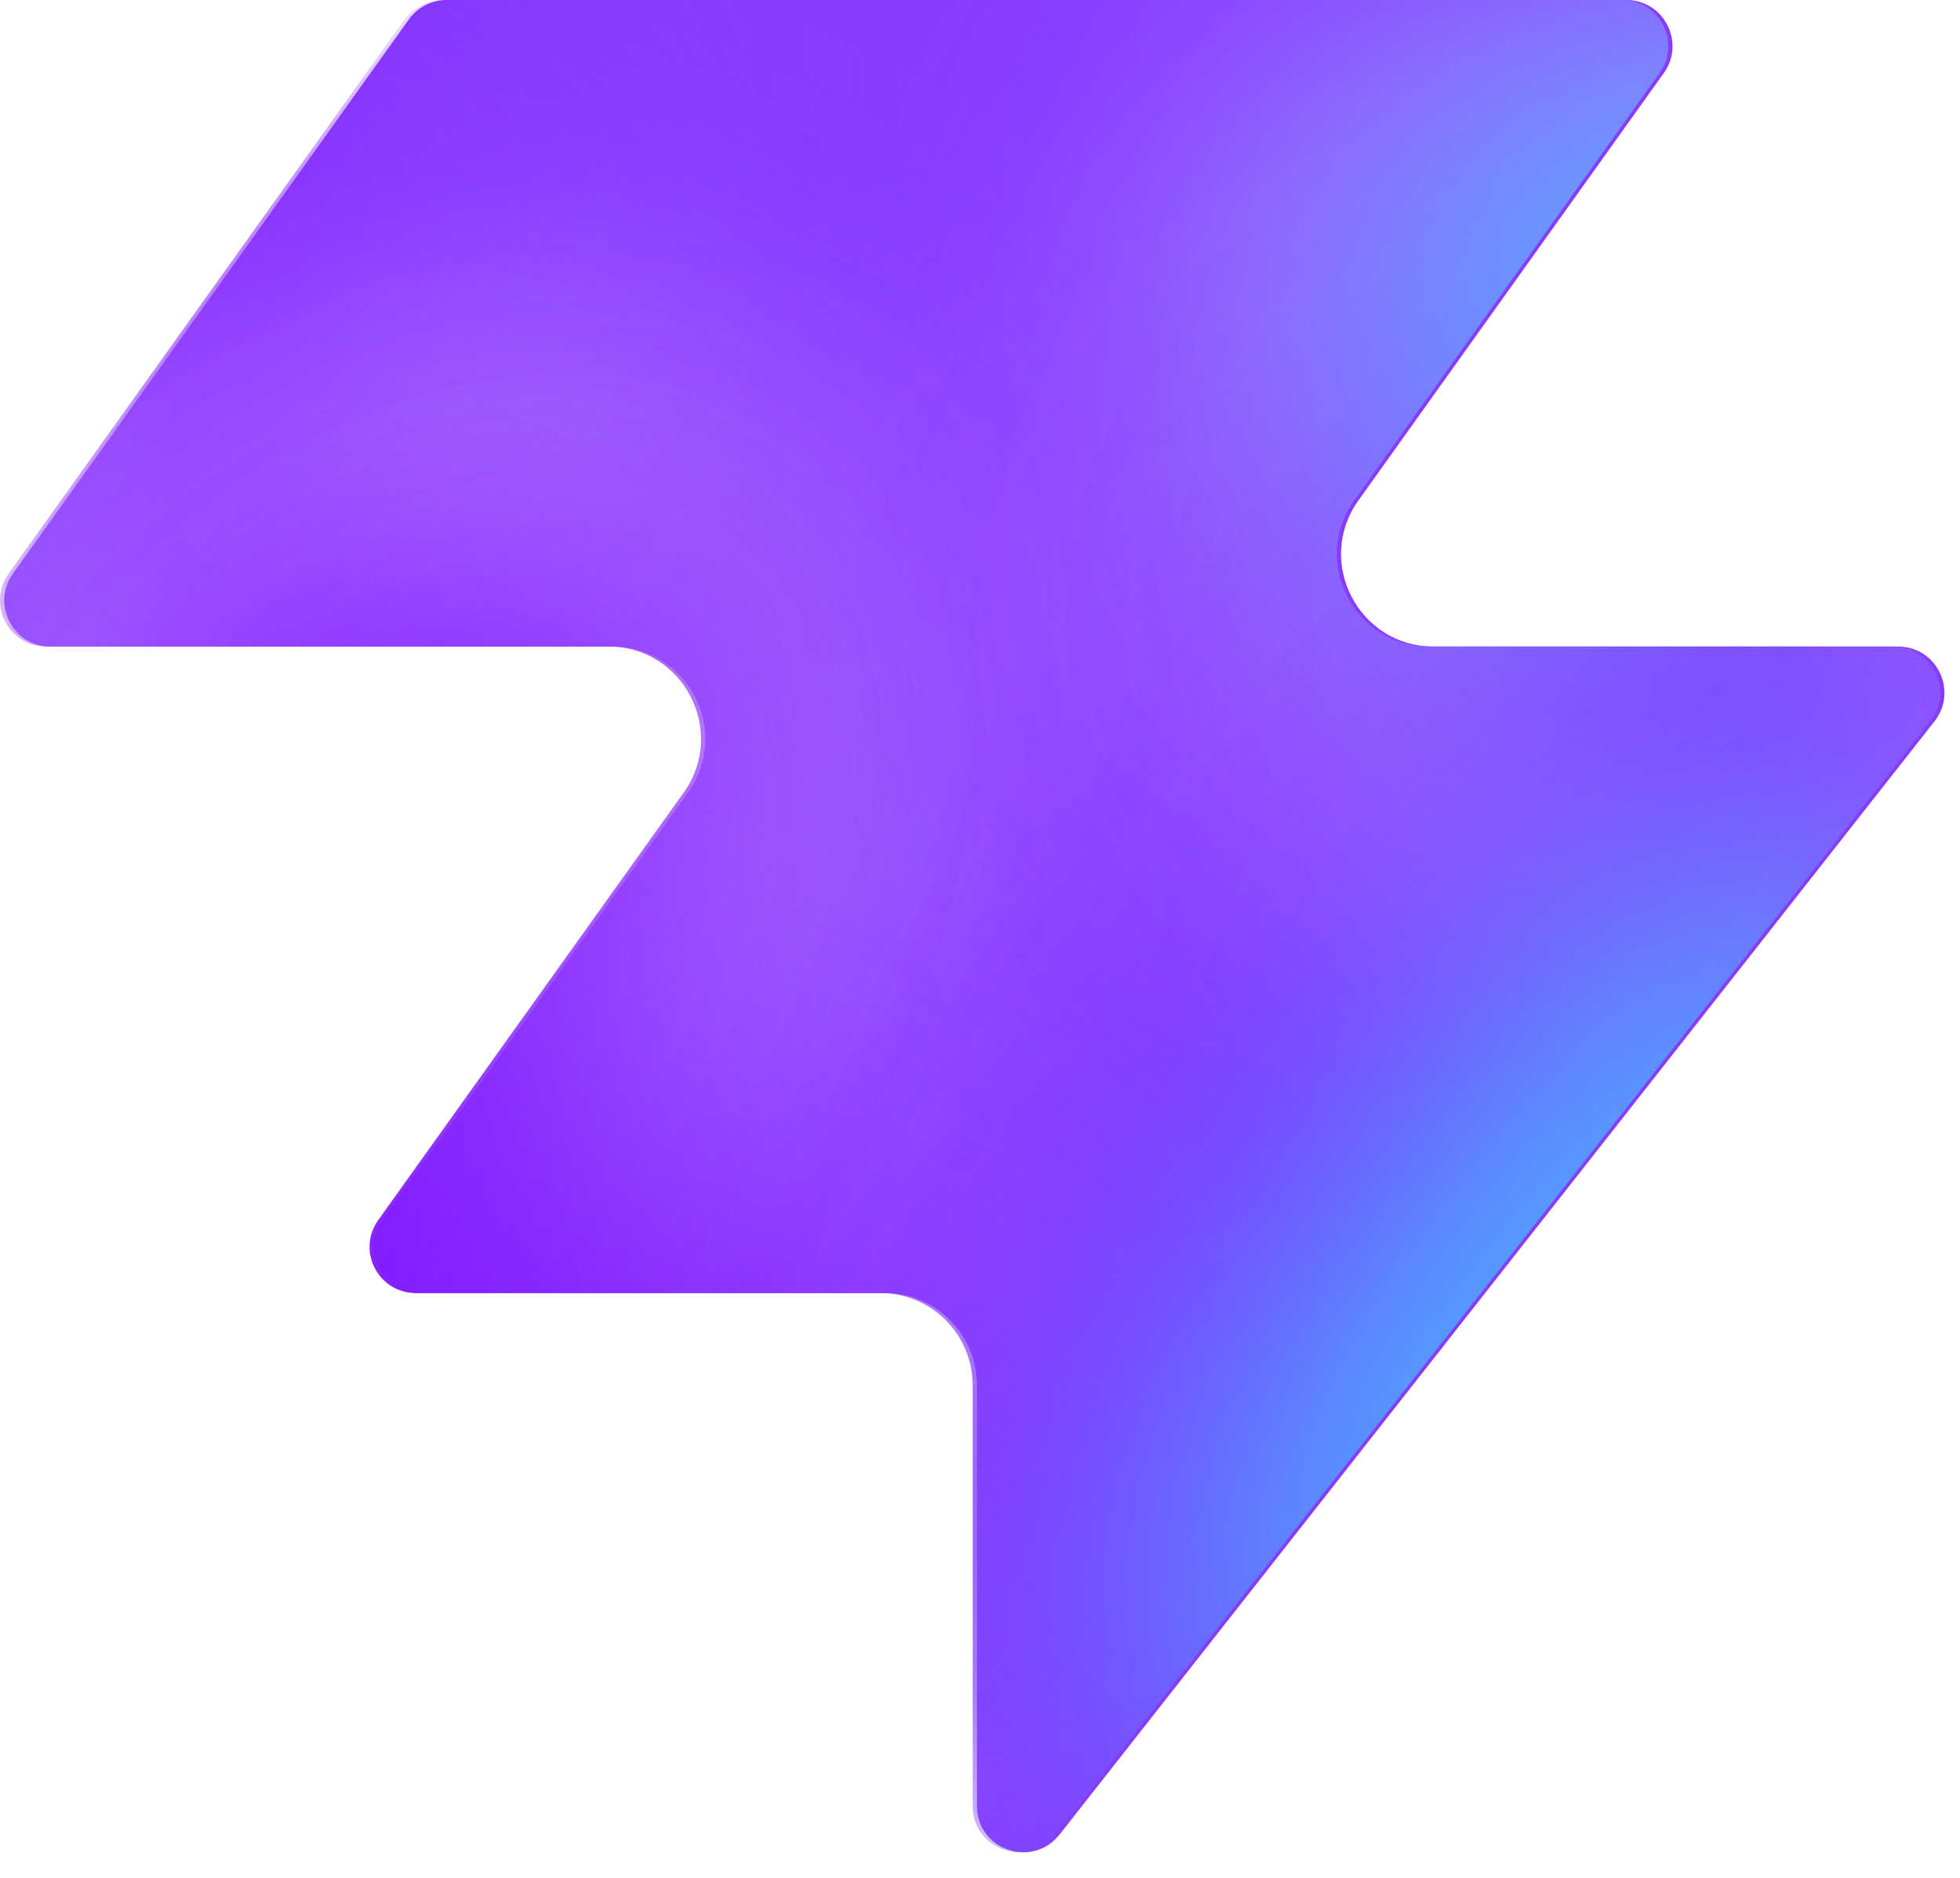
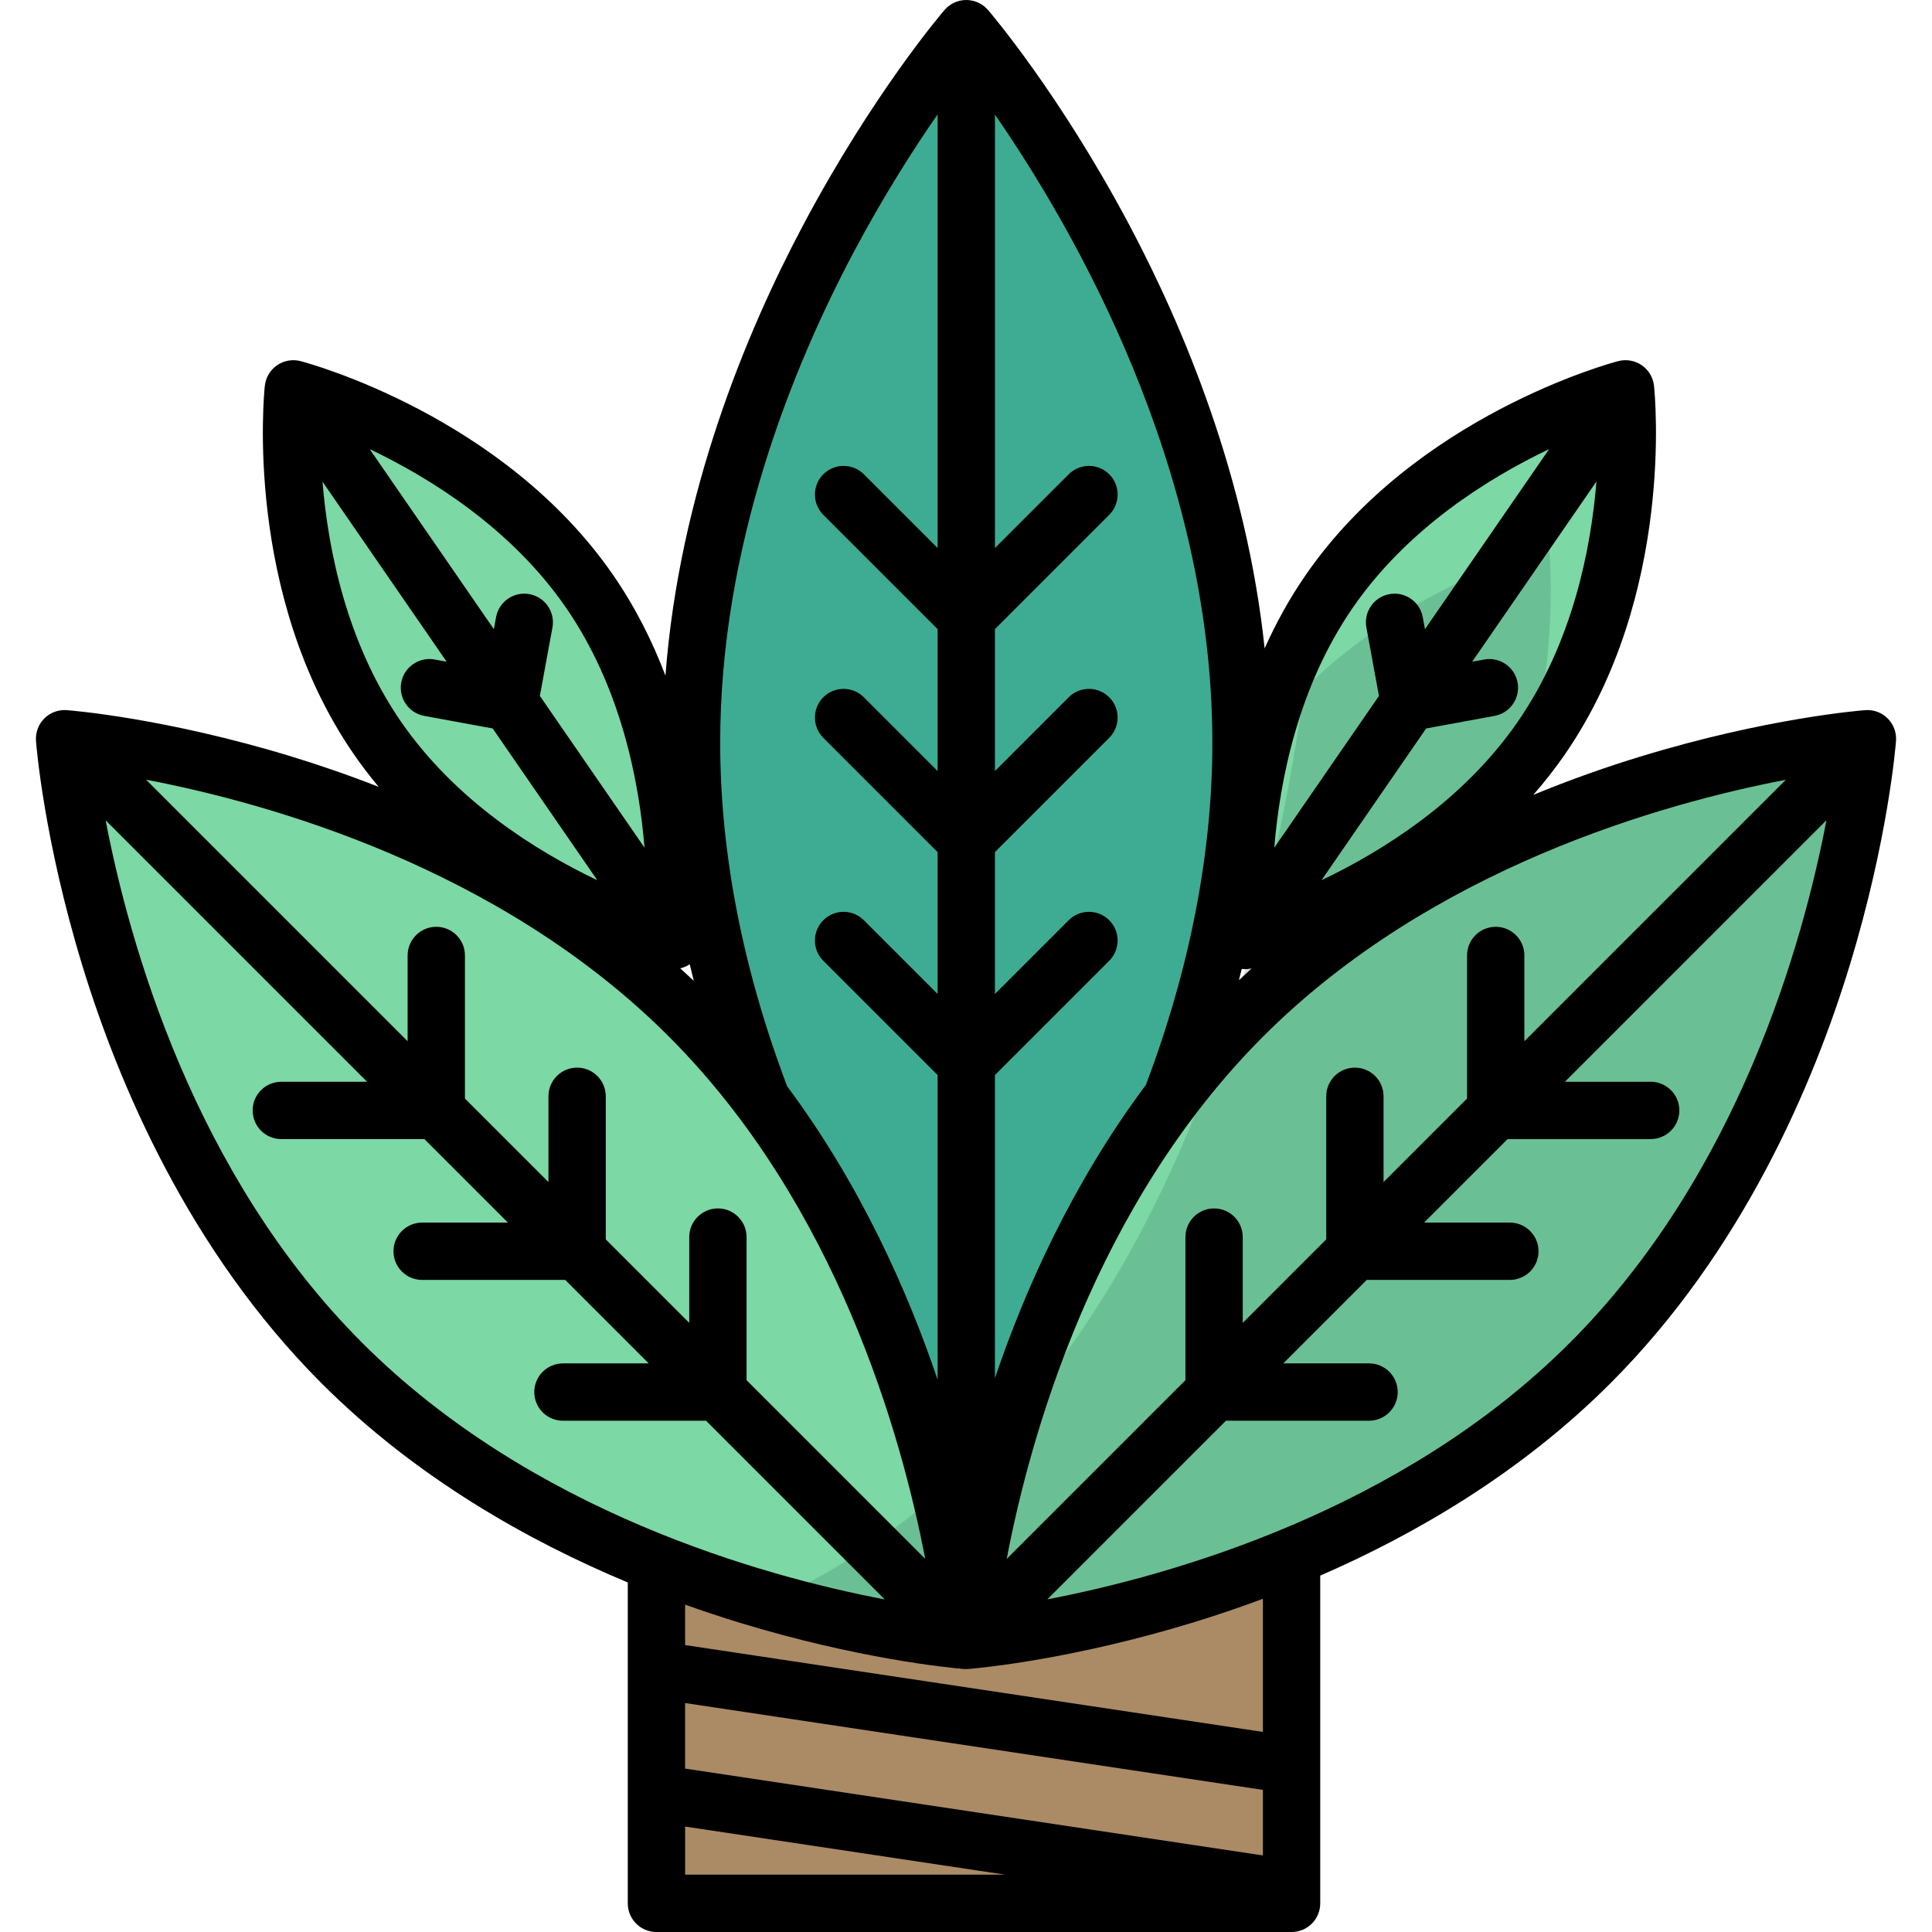
- <svg xmlns="http://www.w3.org/2000/svg" width="48" height="46" fill="none" viewBox="0 0 48 46">
-   <path fill="#863bff" d="M25.946 44.938c-.664.845-2.021.375-2.021-.698V33.937a2.26 2.26 0 0 0-2.262-2.262H10.287c-.92 0-1.456-1.04-.92-1.788l7.48-10.471c1.07-1.497 0-3.578-1.842-3.578H1.237c-.92 0-1.456-1.04-.92-1.788L10.013.474c.214-.297.556-.474.92-.474h28.894c.92 0 1.456 1.04.92 1.788l-7.48 10.471c-1.07 1.498 0 3.579 1.842 3.579h11.377c.943 0 1.473 1.088.89 1.83L25.947 44.94z" style="fill:#863bff;fill:color(display-p3 .525 .23 1);fill-opacity:1" />
-   <mask id="a" width="48" height="46" x="0" y="0" maskUnits="userSpaceOnUse" style="mask-type:alpha">
-     <path fill="#000" d="M25.842 44.938c-.664.844-2.021.375-2.021-.698V33.937a2.26 2.26 0 0 0-2.262-2.262H10.183c-.92 0-1.456-1.04-.92-1.788l7.48-10.471c1.07-1.498 0-3.579-1.842-3.579H1.133c-.92 0-1.456-1.04-.92-1.787L9.91.473c.214-.297.556-.474.92-.474h28.894c.92 0 1.456 1.04.92 1.788l-7.48 10.471c-1.07 1.498 0 3.578 1.842 3.578h11.377c.943 0 1.473 1.088.89 1.832L25.843 44.94z" style="fill:#000;fill-opacity:1" />
-   </mask>
-   <g mask="url(#a)">
-     <g filter="url(#b)">
-       <ellipse cx="5.508" cy="14.704" fill="#ede6ff" rx="5.508" ry="14.704" style="fill:#ede6ff;fill:color(display-p3 .927 .903 1);fill-opacity:1" transform="matrix(.00324 1 1 -.00324 -4.47 31.516)" />
-     </g>
-     <g filter="url(#c)">
-       <ellipse cx="10.399" cy="29.851" fill="#ede6ff" rx="10.399" ry="29.851" style="fill:#ede6ff;fill:color(display-p3 .927 .903 1);fill-opacity:1" transform="matrix(.00324 1 1 -.00324 -39.328 7.883)" />
-     </g>
-     <g filter="url(#d)">
-       <ellipse cx="5.508" cy="30.487" fill="#7e14ff" rx="5.508" ry="30.487" style="fill:#7e14ff;fill:color(display-p3 .492 .077 1);fill-opacity:1" transform="rotate(89.814 -25.913 -14.639)scale(1 -1)" />
-     </g>
-     <g filter="url(#e)">
-       <ellipse cx="5.508" cy="30.599" fill="#7e14ff" rx="5.508" ry="30.599" style="fill:#7e14ff;fill:color(display-p3 .492 .077 1);fill-opacity:1" transform="rotate(89.814 -32.644 -3.334)scale(1 -1)" />
-     </g>
-     <g filter="url(#f)">
-       <ellipse cx="5.508" cy="30.599" fill="#7e14ff" rx="5.508" ry="30.599" style="fill:#7e14ff;fill:color(display-p3 .492 .077 1);fill-opacity:1" transform="matrix(.00324 1 1 -.00324 -34.34 30.47)" />
-     </g>
-     <g filter="url(#g)">
-       <ellipse cx="14.072" cy="22.078" fill="#ede6ff" rx="14.072" ry="22.078" style="fill:#ede6ff;fill:color(display-p3 .927 .903 1);fill-opacity:1" transform="rotate(93.35 24.506 48.493)scale(-1 1)" />
-     </g>
-     <g filter="url(#h)">
-       <ellipse cx="3.47" cy="21.501" fill="#7e14ff" rx="3.47" ry="21.501" style="fill:#7e14ff;fill:color(display-p3 .492 .077 1);fill-opacity:1" transform="rotate(89.009 28.708 47.59)scale(-1 1)" />
-     </g>
-     <g filter="url(#i)">
-       <ellipse cx="3.47" cy="21.501" fill="#7e14ff" rx="3.47" ry="21.501" style="fill:#7e14ff;fill:color(display-p3 .492 .077 1);fill-opacity:1" transform="rotate(89.009 28.708 47.59)scale(-1 1)" />
-     </g>
-     <g filter="url(#j)">
-       <ellipse cx=".387" cy="8.972" fill="#7e14ff" rx="4.407" ry="29.108" style="fill:#7e14ff;fill:color(display-p3 .492 .077 1);fill-opacity:1" transform="rotate(39.51 .387 8.972)" />
-     </g>
-     <g filter="url(#k)">
-       <ellipse cx="47.523" cy="-6.092" fill="#7e14ff" rx="4.407" ry="29.108" style="fill:#7e14ff;fill:color(display-p3 .492 .077 1);fill-opacity:1" transform="rotate(37.892 47.523 -6.092)" />
-     </g>
-     <g filter="url(#l)">
-       <ellipse cx="41.412" cy="6.333" fill="#47bfff" rx="5.971" ry="9.665" style="fill:#47bfff;fill:color(display-p3 .28 .748 1);fill-opacity:1" transform="rotate(37.892 41.412 6.333)" />
-     </g>
-     <g filter="url(#m)">
-       <ellipse cx="-1.879" cy="38.332" fill="#7e14ff" rx="4.407" ry="29.108" style="fill:#7e14ff;fill:color(display-p3 .492 .077 1);fill-opacity:1" transform="rotate(37.892 -1.88 38.332)" />
-     </g>
-     <g filter="url(#n)">
-       <ellipse cx="-1.879" cy="38.332" fill="#7e14ff" rx="4.407" ry="29.108" style="fill:#7e14ff;fill:color(display-p3 .492 .077 1);fill-opacity:1" transform="rotate(37.892 -1.88 38.332)" />
-     </g>
-     <g filter="url(#o)">
-       <ellipse cx="35.651" cy="29.907" fill="#7e14ff" rx="4.407" ry="29.108" style="fill:#7e14ff;fill:color(display-p3 .492 .077 1);fill-opacity:1" transform="rotate(37.892 35.651 29.907)" />
-     </g>
-     <g filter="url(#p)">
-       <ellipse cx="38.418" cy="32.4" fill="#47bfff" rx="5.971" ry="15.297" style="fill:#47bfff;fill:color(display-p3 .28 .748 1);fill-opacity:1" transform="rotate(37.892 38.418 32.4)" />
-     </g>
+ <svg xmlns="http://www.w3.org/2000/svg" version="1.1" id="Layer_1" viewBox="0 0 512 512" xml:space="preserve">
+   <rect x="171.045" y="407.638" style="fill:#AA8B65;" width="168.32" height="96.775" />
+   <path style="fill:#3EAC92;" d="M310.463,291.076c10.558-27.758,18.419-59.957,18.419-94.291c0-104.486-72.81-189.189-72.81-189.189  s-72.81,84.703-72.81,189.189c0,34.494,7.935,66.834,18.568,94.68v112.945l53.746,25.533l58.245-29.42L310.463,291.076z" />
+   <g>
+     <path style="fill:#7CD8A4;" d="M182.575,269.265c65.987,65.987,73.497,165.462,73.497,165.462s-99.475-7.51-165.462-73.497   S17.113,195.768,17.113,195.768S116.588,203.278,182.575,269.265z" />
+     <path style="fill:#7CD8A4;" d="M421.391,361.23c-65.987,65.987-165.462,73.497-165.462,73.497s7.51-99.475,73.497-165.462   s165.462-73.497,165.462-73.497S487.377,295.243,421.391,361.23z" />
+     <path style="fill:#7CD8A4;" d="M403.54,202.979c-27.835,40.37-78.532,53.699-78.532,53.699s-5.566-52.123,22.27-92.492   s78.532-53.699,78.532-53.699S431.375,162.61,403.54,202.979z" />
+     <path style="fill:#7CD8A4;" d="M104.275,198.683c27.835,40.37,78.532,53.699,78.532,53.699s5.566-52.123-22.27-92.492   s-78.532-53.699-78.532-53.699S76.439,158.313,104.275,198.683z" />
  </g>
-   <defs>
-     <filter id="b" width="60.045" height="41.654" x="-19.77" y="16.149" color-interpolation-filters="sRGB" filterUnits="userSpaceOnUse">
-       <feFlood flood-opacity="0" result="BackgroundImageFix" />
-       <feBlend in="SourceGraphic" in2="BackgroundImageFix" result="shape" />
-       <feGaussianBlur result="effect1_foregroundBlur_2002_17158" stdDeviation="7.659" />
-     </filter>
-     <filter id="c" width="90.34" height="51.437" x="-54.613" y="-7.533" color-interpolation-filters="sRGB" filterUnits="userSpaceOnUse">
-       <feFlood flood-opacity="0" result="BackgroundImageFix" />
-       <feBlend in="SourceGraphic" in2="BackgroundImageFix" result="shape" />
-       <feGaussianBlur result="effect1_foregroundBlur_2002_17158" stdDeviation="7.659" />
-     </filter>
-     <filter id="d" width="79.355" height="29.4" x="-49.64" y="2.03" color-interpolation-filters="sRGB" filterUnits="userSpaceOnUse">
-       <feFlood flood-opacity="0" result="BackgroundImageFix" />
-       <feBlend in="SourceGraphic" in2="BackgroundImageFix" result="shape" />
-       <feGaussianBlur result="effect1_foregroundBlur_2002_17158" stdDeviation="4.596" />
-     </filter>
-     <filter id="e" width="79.579" height="29.4" x="-45.045" y="20.029" color-interpolation-filters="sRGB" filterUnits="userSpaceOnUse">
-       <feFlood flood-opacity="0" result="BackgroundImageFix" />
-       <feBlend in="SourceGraphic" in2="BackgroundImageFix" result="shape" />
-       <feGaussianBlur result="effect1_foregroundBlur_2002_17158" stdDeviation="4.596" />
-     </filter>
-     <filter id="f" width="79.579" height="29.4" x="-43.513" y="21.178" color-interpolation-filters="sRGB" filterUnits="userSpaceOnUse">
-       <feFlood flood-opacity="0" result="BackgroundImageFix" />
-       <feBlend in="SourceGraphic" in2="BackgroundImageFix" result="shape" />
-       <feGaussianBlur result="effect1_foregroundBlur_2002_17158" stdDeviation="4.596" />
-     </filter>
-     <filter id="g" width="74.749" height="58.852" x="15.756" y="-17.901" color-interpolation-filters="sRGB" filterUnits="userSpaceOnUse">
-       <feFlood flood-opacity="0" result="BackgroundImageFix" />
-       <feBlend in="SourceGraphic" in2="BackgroundImageFix" result="shape" />
-       <feGaussianBlur result="effect1_foregroundBlur_2002_17158" stdDeviation="7.659" />
-     </filter>
-     <filter id="h" width="61.377" height="25.362" x="23.548" y="2.284" color-interpolation-filters="sRGB" filterUnits="userSpaceOnUse">
-       <feFlood flood-opacity="0" result="BackgroundImageFix" />
-       <feBlend in="SourceGraphic" in2="BackgroundImageFix" result="shape" />
-       <feGaussianBlur result="effect1_foregroundBlur_2002_17158" stdDeviation="4.596" />
-     </filter>
-     <filter id="i" width="61.377" height="25.362" x="23.548" y="2.284" color-interpolation-filters="sRGB" filterUnits="userSpaceOnUse">
-       <feFlood flood-opacity="0" result="BackgroundImageFix" />
-       <feBlend in="SourceGraphic" in2="BackgroundImageFix" result="shape" />
-       <feGaussianBlur result="effect1_foregroundBlur_2002_17158" stdDeviation="4.596" />
-     </filter>
-     <filter id="j" width="56.045" height="63.649" x="-27.636" y="-22.853" color-interpolation-filters="sRGB" filterUnits="userSpaceOnUse">
-       <feFlood flood-opacity="0" result="BackgroundImageFix" />
-       <feBlend in="SourceGraphic" in2="BackgroundImageFix" result="shape" />
-       <feGaussianBlur result="effect1_foregroundBlur_2002_17158" stdDeviation="4.596" />
-     </filter>
-     <filter id="k" width="54.814" height="64.646" x="20.116" y="-38.415" color-interpolation-filters="sRGB" filterUnits="userSpaceOnUse">
-       <feFlood flood-opacity="0" result="BackgroundImageFix" />
-       <feBlend in="SourceGraphic" in2="BackgroundImageFix" result="shape" />
-       <feGaussianBlur result="effect1_foregroundBlur_2002_17158" stdDeviation="4.596" />
-     </filter>
-     <filter id="l" width="33.541" height="35.313" x="24.641" y="-11.323" color-interpolation-filters="sRGB" filterUnits="userSpaceOnUse">
-       <feFlood flood-opacity="0" result="BackgroundImageFix" />
-       <feBlend in="SourceGraphic" in2="BackgroundImageFix" result="shape" />
-       <feGaussianBlur result="effect1_foregroundBlur_2002_17158" stdDeviation="4.596" />
-     </filter>
-     <filter id="m" width="54.814" height="64.646" x="-29.286" y="6.009" color-interpolation-filters="sRGB" filterUnits="userSpaceOnUse">
-       <feFlood flood-opacity="0" result="BackgroundImageFix" />
-       <feBlend in="SourceGraphic" in2="BackgroundImageFix" result="shape" />
-       <feGaussianBlur result="effect1_foregroundBlur_2002_17158" stdDeviation="4.596" />
-     </filter>
-     <filter id="n" width="54.814" height="64.646" x="-29.286" y="6.009" color-interpolation-filters="sRGB" filterUnits="userSpaceOnUse">
-       <feFlood flood-opacity="0" result="BackgroundImageFix" />
-       <feBlend in="SourceGraphic" in2="BackgroundImageFix" result="shape" />
-       <feGaussianBlur result="effect1_foregroundBlur_2002_17158" stdDeviation="4.596" />
-     </filter>
-     <filter id="o" width="54.814" height="64.646" x="8.244" y="-2.416" color-interpolation-filters="sRGB" filterUnits="userSpaceOnUse">
-       <feFlood flood-opacity="0" result="BackgroundImageFix" />
-       <feBlend in="SourceGraphic" in2="BackgroundImageFix" result="shape" />
-       <feGaussianBlur result="effect1_foregroundBlur_2002_17158" stdDeviation="4.596" />
-     </filter>
-     <filter id="p" width="39.409" height="43.623" x="18.713" y="10.588" color-interpolation-filters="sRGB" filterUnits="userSpaceOnUse">
-       <feFlood flood-opacity="0" result="BackgroundImageFix" />
-       <feBlend in="SourceGraphic" in2="BackgroundImageFix" result="shape" />
-       <feGaussianBlur result="effect1_foregroundBlur_2002_17158" stdDeviation="4.596" />
-     </filter>
-   </defs>
+   <g style="opacity:0.21;">
+     <path style="fill:#266659;" d="M396.639,223.17c18.242-37.348,13.894-78.106,13.894-78.106s-36.74,9.664-64.839,37.445   c-12.273,86.542-46.805,198.426-141.607,241.986c16.703,4.763,30.889,7.392,40.199,8.786l5.725,5.725   c0.225,0.31,0.469,0.612,0.748,0.891c1.428,1.427,3.3,2.141,5.17,2.141c0.023,0,0.048-0.003,0.071-0.003s0.048,0.003,0.071,0.003   c1.872,0,3.743-0.714,5.17-2.141c0.28-0.28,0.524-0.58,0.748-0.891l5.725-5.725c28.263-4.234,101.451-19.828,153.674-72.051   c65.987-65.987,73.497-165.462,73.497-165.462S447.621,199.34,396.639,223.17z" />
+   </g>
+   <path d="M502.477,195.625c-0.002-0.101-0.008-0.201-0.014-0.301c-0.009-0.161-0.022-0.321-0.043-0.482  c-0.012-0.099-0.026-0.198-0.043-0.296c-0.026-0.163-0.059-0.325-0.096-0.486c-0.021-0.09-0.042-0.18-0.066-0.269  c-0.046-0.17-0.099-0.338-0.158-0.506c-0.026-0.077-0.052-0.154-0.08-0.23c-0.068-0.178-0.146-0.353-0.228-0.528  c-0.029-0.063-0.057-0.127-0.088-0.189c-0.092-0.181-0.194-0.358-0.302-0.532c-0.031-0.052-0.06-0.105-0.092-0.157  c-0.115-0.178-0.242-0.35-0.374-0.521c-0.033-0.043-0.062-0.089-0.096-0.131c-0.168-0.208-0.346-0.409-0.54-0.602  c-0.192-0.192-0.393-0.371-0.6-0.538c-0.051-0.042-0.106-0.076-0.158-0.116c-0.16-0.123-0.321-0.242-0.487-0.35  c-0.07-0.046-0.144-0.084-0.216-0.128c-0.152-0.091-0.305-0.182-0.462-0.262c-0.092-0.048-0.187-0.087-0.281-0.131  c-0.139-0.064-0.277-0.128-0.419-0.182c-0.113-0.045-0.229-0.082-0.344-0.121c-0.125-0.042-0.249-0.082-0.375-0.116  c-0.131-0.036-0.262-0.067-0.395-0.096c-0.114-0.025-0.229-0.048-0.343-0.068c-0.141-0.024-0.282-0.045-0.423-0.061  c-0.114-0.013-0.23-0.022-0.344-0.03c-0.138-0.009-0.274-0.018-0.413-0.019c-0.143-0.002-0.287,0.004-0.429,0.01  c-0.084,0.004-0.167-0.001-0.25,0.006c-1.05,0.079-26.096,2.059-59.635,12.314c-8.588,2.626-18.199,5.96-28.353,10.149  c2.958-3.377,5.787-6.972,8.429-10.803c29.099-42.204,23.808-95.369,23.569-97.612c-0.008-0.072-0.025-0.142-0.034-0.213  c-0.022-0.163-0.047-0.326-0.079-0.487c-0.021-0.104-0.047-0.206-0.072-0.308c-0.037-0.151-0.078-0.302-0.125-0.451  c-0.031-0.099-0.065-0.198-0.099-0.296c-0.055-0.152-0.113-0.302-0.178-0.45c-0.038-0.088-0.076-0.175-0.117-0.261  c-0.075-0.157-0.157-0.31-0.243-0.463c-0.042-0.073-0.08-0.146-0.124-0.217c-0.098-0.162-0.206-0.318-0.317-0.474  c-0.042-0.058-0.079-0.116-0.123-0.172c-0.123-0.161-0.255-0.316-0.392-0.468c-0.041-0.046-0.078-0.093-0.12-0.138  c-0.147-0.156-0.305-0.305-0.467-0.45c-0.038-0.034-0.073-0.072-0.112-0.105c-0.203-0.174-0.415-0.34-0.64-0.495  c-0.226-0.156-0.457-0.296-0.692-0.423c-0.037-0.02-0.077-0.036-0.114-0.056c-0.202-0.105-0.406-0.204-0.614-0.29  c-0.046-0.018-0.092-0.032-0.138-0.051c-0.203-0.079-0.406-0.152-0.613-0.212c-0.056-0.016-0.113-0.028-0.17-0.044  c-0.197-0.053-0.394-0.1-0.594-0.137c-0.07-0.013-0.141-0.022-0.212-0.032c-0.185-0.028-0.371-0.053-0.557-0.067  c-0.084-0.007-0.168-0.01-0.253-0.014c-0.172-0.008-0.344-0.01-0.517-0.007c-0.096,0.002-0.191,0.005-0.288,0.011  c-0.162,0.01-0.322,0.025-0.483,0.046c-0.102,0.012-0.204,0.024-0.306,0.042c-0.158,0.026-0.314,0.06-0.469,0.096  c-0.075,0.017-0.152,0.026-0.227,0.047c-2.181,0.573-53.754,14.531-82.853,56.733c-4.337,6.29-7.905,12.823-10.844,19.395  c-4.776-45.354-21.539-85.267-35.959-112.389C280.797,24.86,262.597,3.536,261.833,2.645c-0.045-0.052-0.095-0.097-0.142-0.148  c-0.114-0.126-0.23-0.25-0.352-0.368c-0.074-0.071-0.151-0.138-0.227-0.207c-0.118-0.105-0.24-0.209-0.365-0.306  c-0.081-0.063-0.162-0.124-0.245-0.183c-0.132-0.095-0.266-0.185-0.405-0.271c-0.08-0.051-0.161-0.1-0.243-0.148  c-0.151-0.087-0.306-0.167-0.463-0.243c-0.075-0.036-0.15-0.075-0.226-0.108c-0.171-0.077-0.347-0.144-0.526-0.208  c-0.068-0.024-0.135-0.053-0.204-0.075c-0.189-0.062-0.384-0.113-0.58-0.16c-0.062-0.015-0.123-0.034-0.185-0.048  c-0.207-0.045-0.417-0.076-0.63-0.103c-0.054-0.007-0.107-0.019-0.162-0.024C256.614,0.016,256.344,0,256.072,0  s-0.542,0.016-0.807,0.044c-0.055,0.006-0.107,0.018-0.162,0.024c-0.213,0.027-0.423,0.059-0.63,0.103  c-0.063,0.013-0.123,0.032-0.185,0.048c-0.196,0.048-0.39,0.098-0.58,0.16c-0.069,0.022-0.136,0.05-0.204,0.075  c-0.178,0.064-0.353,0.132-0.526,0.208c-0.077,0.034-0.151,0.072-0.226,0.108c-0.157,0.077-0.312,0.156-0.463,0.243  c-0.082,0.048-0.162,0.097-0.243,0.148c-0.138,0.086-0.273,0.176-0.405,0.271c-0.083,0.06-0.165,0.121-0.245,0.183  c-0.126,0.098-0.246,0.201-0.365,0.306c-0.077,0.068-0.153,0.135-0.227,0.207c-0.123,0.117-0.238,0.242-0.352,0.368  c-0.046,0.051-0.097,0.095-0.142,0.148c-0.766,0.89-18.965,22.214-37.352,56.798c-15.182,28.554-32.952,71.289-36.605,119.622  c-3.407-8.983-7.906-18.032-13.833-26.628c-29.099-42.202-80.673-56.159-82.853-56.733c-0.075-0.019-0.151-0.029-0.226-0.047  c-0.156-0.035-0.311-0.07-0.468-0.096c-0.104-0.017-0.209-0.029-0.313-0.043c-0.157-0.019-0.314-0.034-0.473-0.045  c-0.1-0.006-0.2-0.01-0.299-0.011c-0.167-0.003-0.334-0.001-0.501,0.007c-0.089,0.004-0.178,0.008-0.267,0.015  c-0.18,0.014-0.361,0.037-0.54,0.065c-0.076,0.011-0.152,0.021-0.227,0.035c-0.192,0.035-0.384,0.082-0.574,0.133  c-0.063,0.016-0.126,0.03-0.188,0.049c-0.201,0.059-0.397,0.13-0.594,0.206c-0.052,0.02-0.104,0.035-0.155,0.057  c-0.202,0.083-0.4,0.179-0.597,0.282c-0.044,0.022-0.088,0.041-0.131,0.064c-0.235,0.128-0.466,0.267-0.691,0.422  s-0.438,0.321-0.64,0.495c-0.04,0.033-0.074,0.071-0.112,0.105c-0.162,0.145-0.32,0.294-0.467,0.45  c-0.042,0.045-0.079,0.092-0.12,0.138c-0.137,0.152-0.269,0.307-0.392,0.468c-0.043,0.057-0.081,0.115-0.123,0.173  c-0.11,0.155-0.218,0.311-0.316,0.473c-0.044,0.072-0.083,0.145-0.125,0.218c-0.086,0.152-0.168,0.305-0.242,0.462  c-0.042,0.086-0.079,0.174-0.117,0.261c-0.064,0.148-0.124,0.298-0.178,0.45c-0.035,0.098-0.069,0.195-0.099,0.296  c-0.047,0.149-0.087,0.299-0.125,0.451c-0.025,0.102-0.051,0.205-0.072,0.308c-0.032,0.161-0.057,0.324-0.079,0.487  c-0.01,0.072-0.027,0.141-0.034,0.213c-0.239,2.243-5.53,55.408,23.569,97.612c2.092,3.034,4.304,5.919,6.603,8.667  c-8.192-3.205-15.962-5.852-23.034-8.014c-33.538-10.255-58.585-12.235-59.635-12.314c-0.086-0.007-0.172-0.002-0.258-0.006  c-0.139-0.005-0.277-0.012-0.415-0.01c-0.146,0.001-0.29,0.01-0.434,0.021c-0.106,0.007-0.212,0.015-0.317,0.027  c-0.151,0.017-0.3,0.038-0.449,0.065c-0.105,0.018-0.211,0.04-0.316,0.062c-0.141,0.03-0.28,0.064-0.418,0.102  c-0.118,0.032-0.236,0.072-0.353,0.11c-0.122,0.04-0.243,0.08-0.363,0.127c-0.137,0.053-0.27,0.114-0.404,0.175  c-0.098,0.045-0.197,0.087-0.295,0.137c-0.153,0.078-0.301,0.166-0.45,0.255c-0.076,0.046-0.153,0.086-0.227,0.134  c-0.163,0.105-0.321,0.224-0.477,0.343c-0.056,0.043-0.113,0.08-0.168,0.124c-0.207,0.167-0.407,0.345-0.6,0.538  c-0.192,0.192-0.372,0.394-0.54,0.602c-0.034,0.043-0.063,0.088-0.096,0.131c-0.132,0.17-0.258,0.342-0.374,0.521  c-0.033,0.052-0.061,0.104-0.092,0.157c-0.107,0.174-0.21,0.35-0.302,0.532c-0.031,0.063-0.059,0.127-0.088,0.19  c-0.082,0.173-0.159,0.347-0.227,0.526c-0.029,0.076-0.054,0.154-0.081,0.231c-0.058,0.167-0.111,0.335-0.157,0.505  c-0.024,0.089-0.045,0.179-0.066,0.269c-0.037,0.161-0.069,0.323-0.096,0.486c-0.016,0.098-0.03,0.196-0.043,0.296  c-0.019,0.16-0.032,0.32-0.043,0.482c-0.006,0.1-0.012,0.201-0.014,0.301c-0.003,0.171,0.003,0.341,0.011,0.512  c0.003,0.068-0.001,0.135,0.004,0.203c0.079,1.05,2.059,26.097,12.314,59.636c9.491,31.041,28.193,75.433,63.386,110.627  c25.094,25.093,54.858,41.796,81.131,52.761v85.041c0,4.196,3.401,7.596,7.596,7.596h168.316c4.195,0,7.596-3.4,7.596-7.596v-86.853  c25.199-10.967,53.134-27.198,76.885-50.949c35.193-35.194,53.895-79.585,63.386-110.627c10.255-33.539,12.235-58.585,12.314-59.636  c0.005-0.068,0.001-0.135,0.004-0.203C502.474,195.967,502.48,195.796,502.477,195.625z M473.263,206.65l-69.287,69.287v-22.73  c0-4.196-3.401-7.596-7.596-7.596c-4.195,0-7.596,3.4-7.596,7.596v37.922l-22.128,22.128v-22.73c0-4.196-3.401-7.596-7.596-7.596  c-4.195,0-7.596,3.4-7.596,7.596v37.922l-22.122,22.122v-22.73c0-4.196-3.401-7.596-7.596-7.596c-4.195,0-7.596,3.4-7.596,7.596  v37.922l-47.363,47.363c6.19-32.418,23.267-93.746,68.01-138.489C379.452,229.982,440.816,212.87,473.263,206.65z M329.082,256.773  c0.294,0.034,0.588,0.065,0.882,0.065c0.315,0,0.63-0.021,0.942-0.061c0.1-0.012,0.2-0.037,0.299-0.054  c0.168-0.028,0.337-0.052,0.504-0.09c-1.135,1.025-2.262,2.067-3.382,3.124C328.578,258.762,328.842,257.766,329.082,256.773z   M402.25,191.231c-14.496,21.023-35.928,34.357-52.04,42.041l27.734-40.221l18.13-3.331c4.126-0.759,6.857-4.718,6.098-8.844  c-0.758-4.125-4.717-6.857-8.844-6.098l-3.188,0.586l32.935-47.764C421.637,145.364,416.801,170.127,402.25,191.231z   M358.494,161.06c14.495-21.023,35.928-34.357,52.04-42.04l-32.901,47.716l-0.585-3.187c-0.759-4.126-4.716-6.85-8.844-6.098  c-4.126,0.759-6.857,4.718-6.098,8.844l3.331,18.129l-27.734,40.222C339.155,206.854,343.999,182.082,358.494,161.06z   M321.286,196.785c0,29.229-5.926,59.744-17.599,90.713c-19.656,26.295-32.2,54.671-40.019,77.724v-80.319l30.29-30.29  c2.967-2.968,2.967-7.776,0-10.743c-2.967-2.966-7.776-2.966-10.742,0l-19.547,19.548v-37.601l30.29-30.289  c2.967-2.968,2.967-7.776,0-10.742c-2.967-2.968-7.776-2.967-10.742-0.001l-19.547,19.547v-37.608l30.29-30.29  c2.967-2.968,2.967-7.776,0-10.743c-2.967-2.966-7.776-2.966-10.742,0l-19.547,19.548V30.363  C284.23,60.091,321.286,123.796,321.286,196.785z M226.187,66.925c7.922-14.939,15.896-27.403,22.288-36.612v114.925l-19.547-19.548  c-2.967-2.966-7.776-2.966-10.742,0c-2.967,2.968-2.967,7.776,0,10.743l30.29,30.29v37.608l-19.547-19.547  c-2.967-2.966-7.776-2.967-10.742,0.001c-2.967,2.967-2.967,7.775,0,10.742l30.29,30.289v37.601l-19.547-19.548  c-2.967-2.966-7.776-2.966-10.742,0c-2.967,2.968-2.967,7.776,0,10.743l30.29,30.29v80.738  c-7.772-23.017-20.264-51.42-39.878-77.768c-11.766-31.099-17.74-61.739-17.74-91.087C190.857,144.523,210.07,97.321,226.187,66.925  z M181.846,256.078c0.322-0.156,0.632-0.34,0.933-0.542c0.346,1.464,0.71,2.929,1.083,4.395c-1.187-1.123-2.382-2.227-3.586-3.315  C180.808,256.491,181.337,256.325,181.846,256.078z M150.014,161.06c14.496,21.023,19.339,45.796,20.792,63.587l-27.734-40.222  l3.332-18.13c0.759-4.126-1.972-8.085-6.098-8.844c-4.122-0.759-8.085,1.971-8.844,6.098l-0.585,3.188L97.975,119.02  C114.088,126.704,135.518,140.038,150.014,161.06z M85.466,127.644l32.902,47.718l-3.188-0.586  c-4.125-0.758-8.085,1.973-8.844,6.098c-0.759,4.126,1.972,8.085,6.098,8.844l18.13,3.331l27.733,40.221  c-16.114-7.684-37.544-21.017-52.04-42.04C91.762,170.207,86.919,145.435,85.466,127.644z M177.203,274.636  c44.655,44.654,61.768,106.019,67.987,138.466l-47.34-47.34v-37.922c0-4.196-3.401-7.596-7.596-7.596s-7.596,3.4-7.596,7.596v22.73  l-22.122-22.122v-37.921c0-4.196-3.401-7.596-7.596-7.596s-7.596,3.4-7.596,7.596v22.729l-22.128-22.128v-37.921  c0-4.196-3.401-7.596-7.596-7.596s-7.596,3.4-7.596,7.596v22.729l-69.31-69.31C71.133,212.817,132.461,229.893,177.203,274.636z   M27.995,217.393l69.287,69.287h-22.73c-4.195,0-7.596,3.4-7.596,7.596s3.401,7.596,7.596,7.596h37.922L134.602,324h-22.73  c-4.195,0-7.596,3.4-7.596,7.596s3.401,7.596,7.596,7.596h37.922l22.122,22.122h-22.73c-4.195,0-7.596,3.4-7.596,7.596  s3.401,7.596,7.596,7.596h37.922l47.363,47.363c-32.418-6.19-93.746-23.267-138.489-68.01  C51.327,311.204,34.214,249.841,27.995,217.393z M334.685,491.711l-153.124-23.017v-17.37l153.124,23.017V491.711z M181.562,484.058  l84.815,12.749h-84.815V484.058z M334.685,458.978l-153.124-23.017v-10.719c5.001,1.789,9.796,3.368,14.303,4.746  c31.431,9.61,55.402,11.952,59.156,12.274c0.057,0.007,0.111,0.019,0.168,0.024c0.241,0.023,0.484,0.035,0.726,0.036  c0.005,0,0.009,0,0.014,0l0,0l0,0c0.001,0,0.001,0,0.001,0c0.023,0,0.047-0.002,0.07-0.003c0.023,0,0.046,0.003,0.069,0.003h0.002  l0,0l0,0c0.005,0,0.009,0,0.014,0c0.242,0,0.485-0.012,0.726-0.036c0.057-0.005,0.112-0.017,0.168-0.024  c3.754-0.321,27.725-2.664,59.156-12.274c5.77-1.764,12.002-3.848,18.549-6.296v35.286H334.685z M416.02,355.858  c-44.655,44.654-106.019,61.767-138.466,67.986l47.34-47.34h37.922c4.195,0,7.596-3.4,7.596-7.596s-3.401-7.596-7.596-7.596h-22.73  l22.122-22.122h37.922c4.195,0,7.596-3.4,7.596-7.596s-3.401-7.596-7.596-7.596H377.4l22.128-22.128h37.922  c4.195,0,7.596-3.4,7.596-7.596s-3.401-7.596-7.596-7.596h-22.73l69.31-69.31C477.838,249.788,460.762,311.116,416.02,355.858z" />
</svg>
